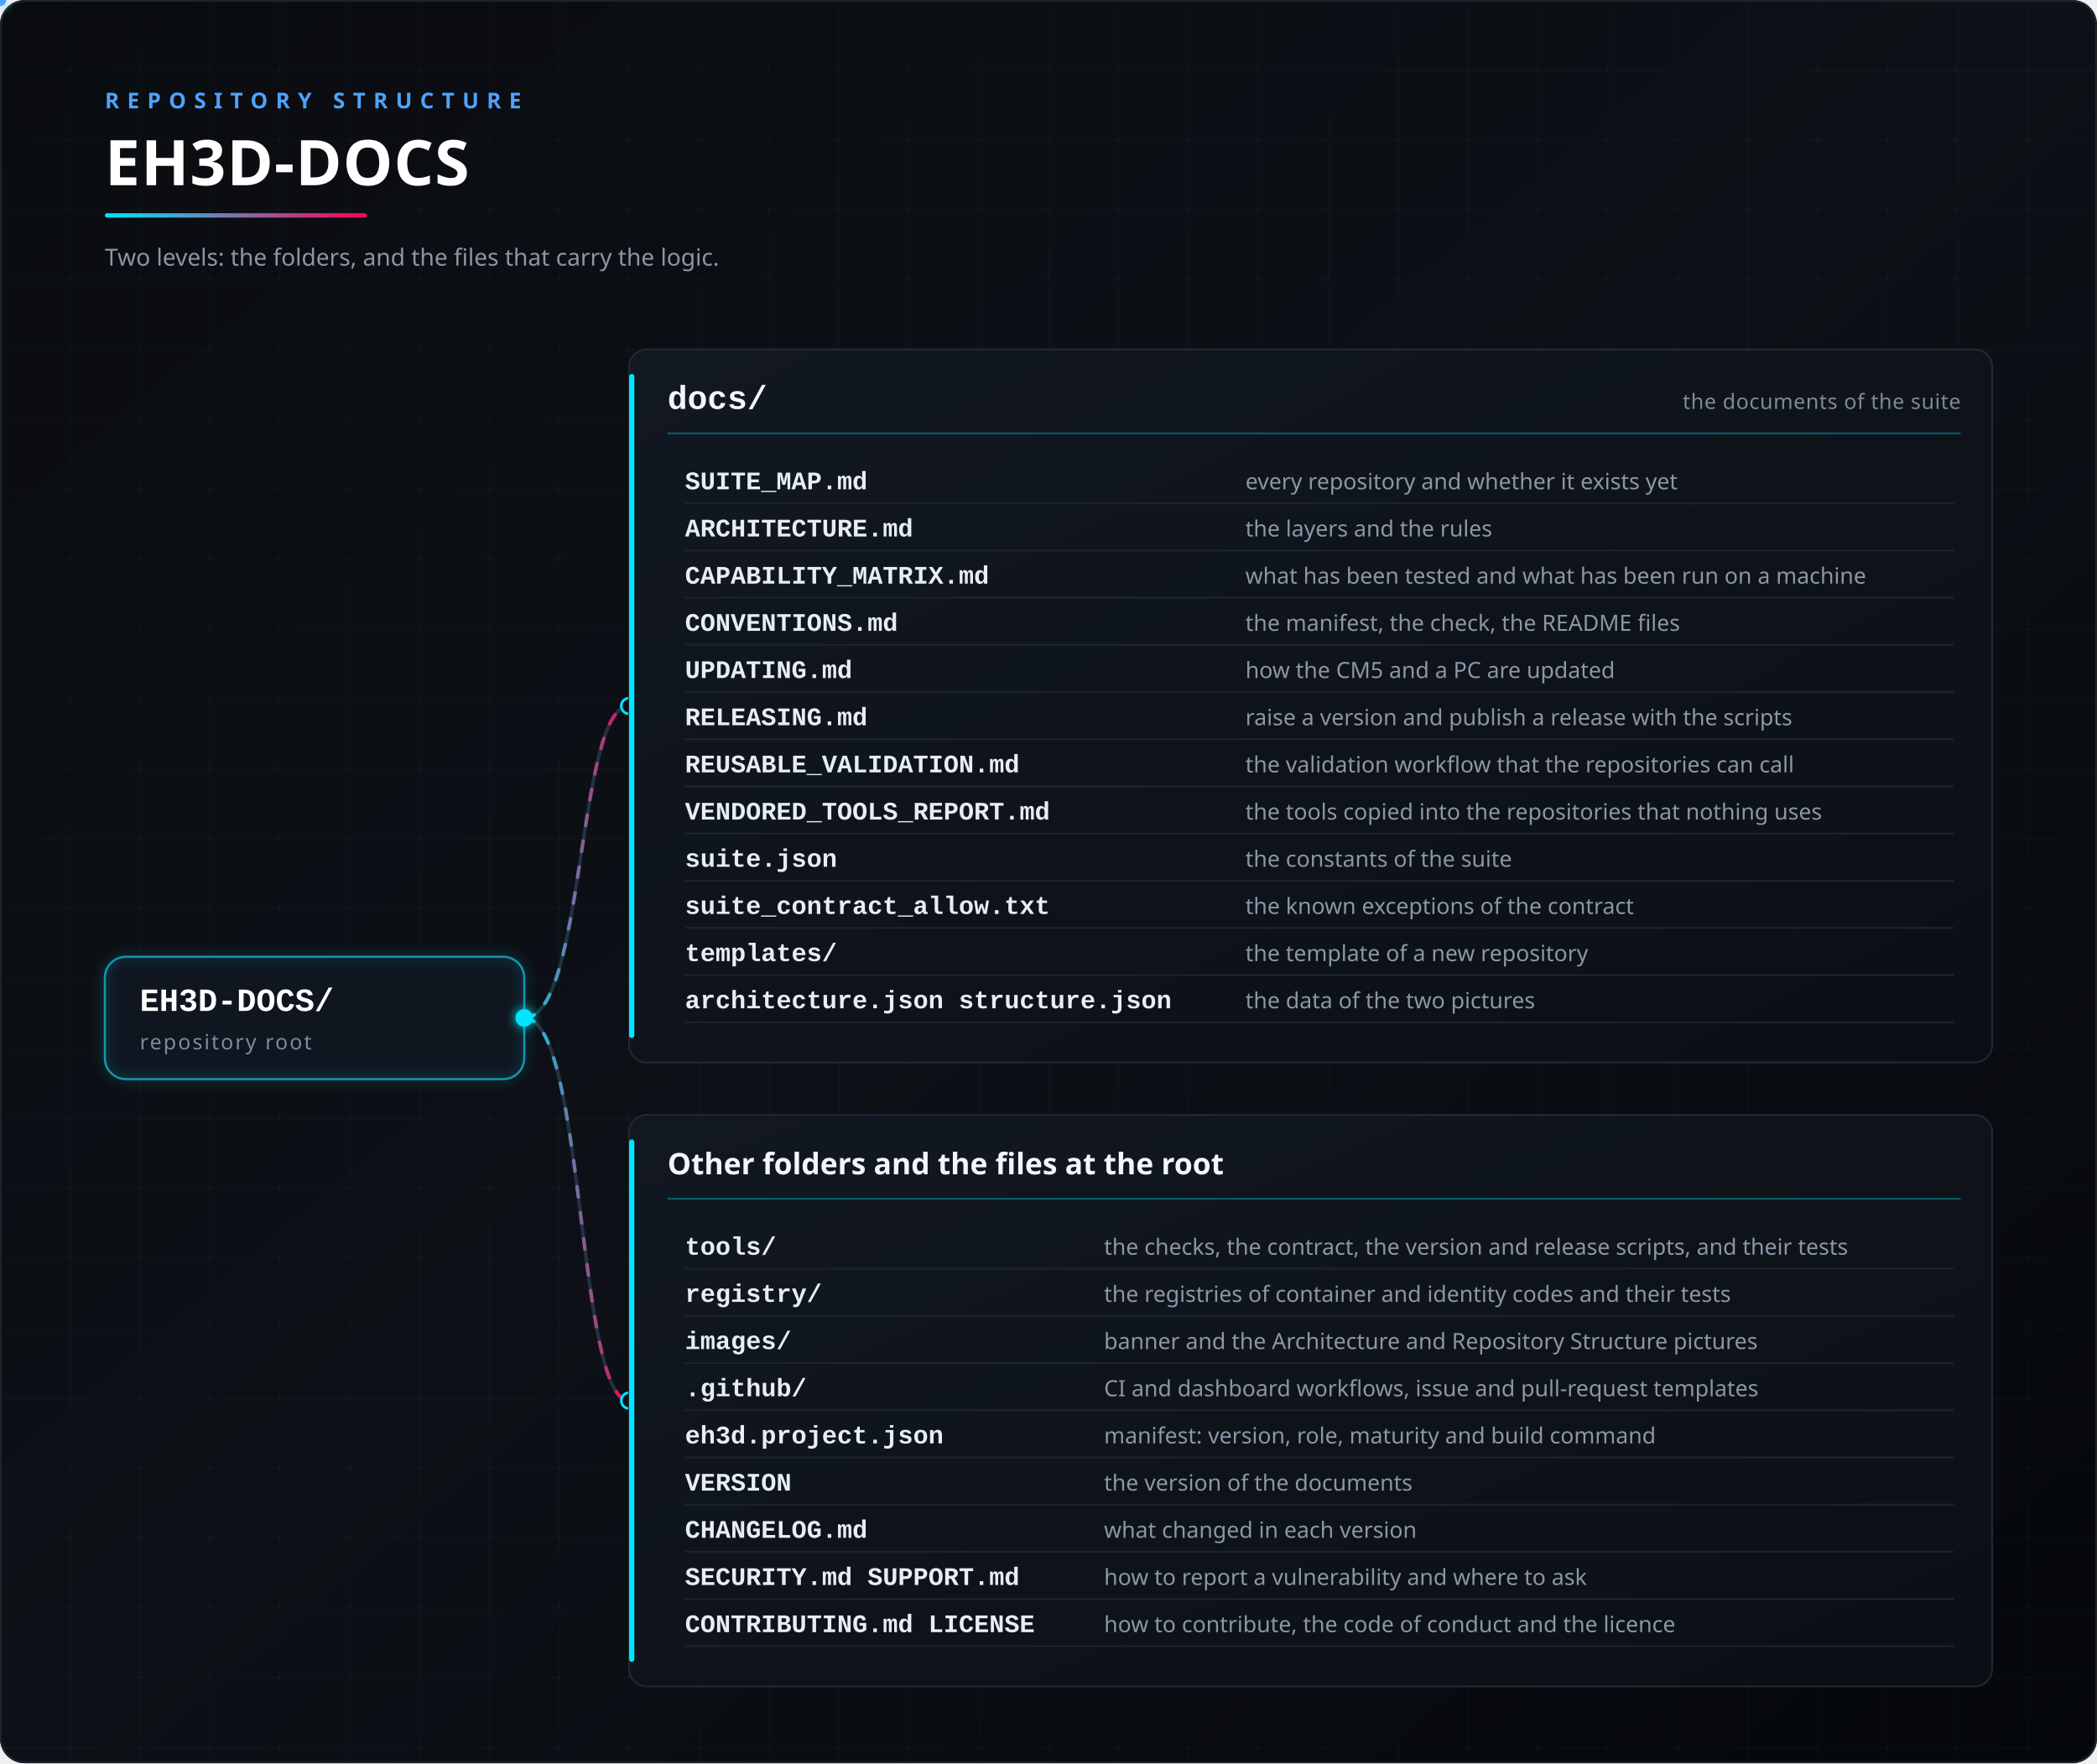
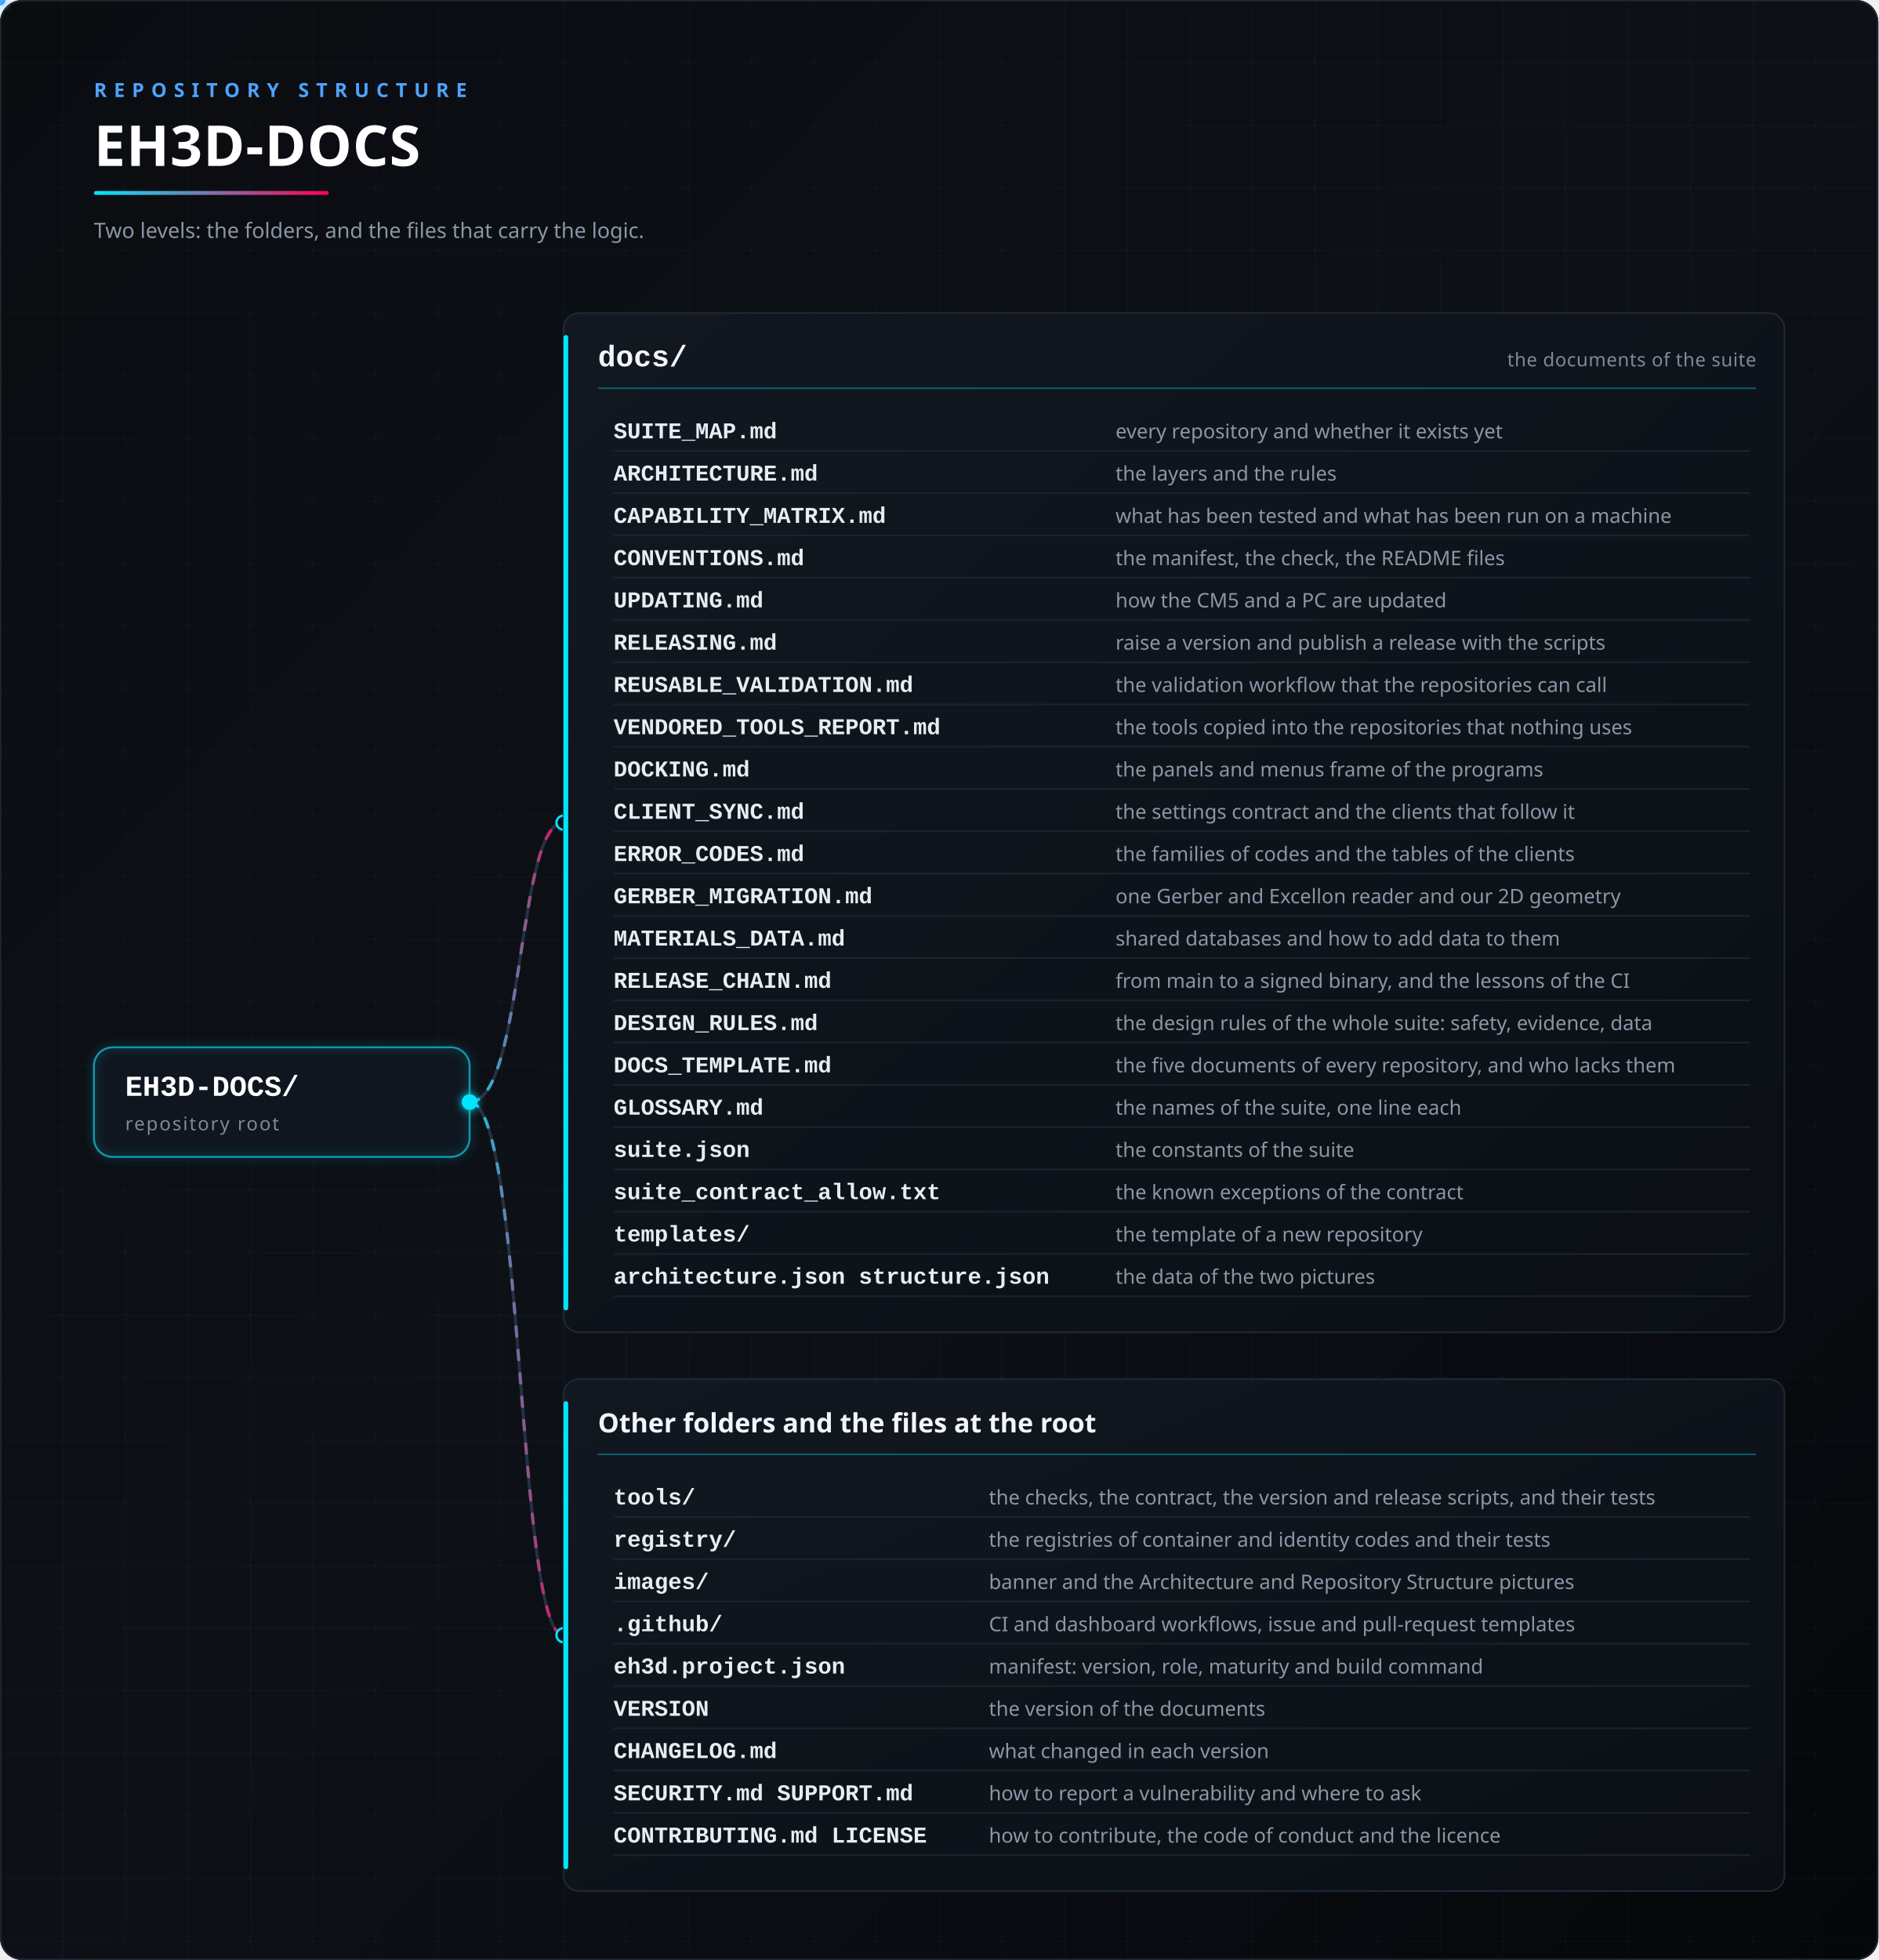
- <svg xmlns="http://www.w3.org/2000/svg" viewBox="0 0 1200 1009" width="100%" role="img" aria-labelledby="t d">
+ <svg xmlns="http://www.w3.org/2000/svg" viewBox="0 0 1200 1252" width="100%" role="img" aria-labelledby="t d">
  <defs>
    <linearGradient id="bg" x1="0" y1="0" x2="1" y2="1">
      <stop offset="0" stop-color="#0A0C10" />
      <stop offset="0.5" stop-color="#0D1117" />
      <stop offset="1" stop-color="#05070A" />
    </linearGradient>
    <linearGradient id="card" x1="0" y1="0" x2="1" y2="1">
      <stop offset="0" stop-color="#121821" />
      <stop offset="1" stop-color="#0B0F15" />
    </linearGradient>
    <linearGradient id="line" x1="0" y1="0" x2="1" y2="0">
      <stop offset="0" stop-color="#00E5FF" />
      <stop offset="1" stop-color="#FF0055" />
    </linearGradient>
    <filter id="glow" x="-50%" y="-50%" width="200%" height="200%">
      <feGaussianBlur stdDeviation="3" result="b" />
      <feMerge>
        <feMergeNode in="b" />
        <feMergeNode in="SourceGraphic" />
      </feMerge>
    </filter>
    <pattern id="grid" width="40" height="40" patternUnits="userSpaceOnUse">
      <path d="M40 0H0V40" fill="none" stroke="#00E5FF" stroke-opacity="0.035" />
      <circle cx="40" cy="40" r="1" fill="#00E5FF" fill-opacity="0.09" />
    </pattern>
  </defs>
-   <rect width="1200" height="1009" rx="14" fill="url(#bg)" />
-   <rect width="1200" height="1009" rx="14" fill="url(#grid)" />
-   <rect x="0.5" y="0.5" width="1199" height="1008" rx="14" fill="none" stroke="#1B2530" />
+   <rect width="1200" height="1252" rx="14" fill="url(#bg)" />
+   <rect width="1200" height="1252" rx="14" fill="url(#grid)" />
+   <rect x="0.5" y="0.5" width="1199" height="1251" rx="14" fill="none" stroke="#1B2530" />
  <text x="60" y="62" font-family="'Segoe UI','Noto Sans','Noto Sans CJK SC','Microsoft YaHei','Yu Gothic','Helvetica Neue',Helvetica,Arial,sans-serif" font-size="12.5" font-weight="600" fill="#4DA3FF" text-anchor="start" letter-spacing="4.5">REPOSITORY STRUCTURE</text>
  <text x="60" y="106" font-family="'Segoe UI','Noto Sans','Noto Sans CJK SC','Microsoft YaHei','Yu Gothic','Helvetica Neue',Helvetica,Arial,sans-serif" font-size="36" font-weight="700" fill="#FFFFFF" text-anchor="start" letter-spacing="0.5">EH3D-DOCS</text>
  <rect x="60" y="122" width="150" height="2.5" rx="1.25" fill="url(#line)">
    <animate attributeName="width" values="40;150;150" keyTimes="0;0.4;1" dur="3s" repeatCount="indefinite" />
  </rect>
  <text x="60" y="152" font-family="'Segoe UI','Noto Sans','Noto Sans CJK SC','Microsoft YaHei','Yu Gothic','Helvetica Neue',Helvetica,Arial,sans-serif" font-size="13.5" font-weight="400" fill="#8A97A6" text-anchor="start">Two levels: the folders, and the files that carry the logic.</text>
-   <path id="c0" d="M300,582.5 C335,582.5 330,404 360,404" fill="none" stroke="#243140" stroke-width="2" />
-   <path d="M300,582.5 C335,582.5 330,404 360,404" fill="none" stroke="url(#line)" stroke-width="2" stroke-linecap="round" stroke-dasharray="6 9" opacity="0.9">
+   <path id="c0" d="M300,704 C335,704 330,525.5 360,525.5" fill="none" stroke="#243140" stroke-width="2" />
+   <path d="M300,704 C335,704 330,525.5 360,525.5" fill="none" stroke="url(#line)" stroke-width="2" stroke-linecap="round" stroke-dasharray="6 9" opacity="0.9">
    <animate attributeName="stroke-dashoffset" from="0" to="-30" dur="1.6s" repeatCount="indefinite" />
  </path>
-   <circle cx="360" cy="404" r="4.5" fill="#0D1117" stroke="#00E5FF" stroke-width="1.5" />
-   <path id="c1" d="M300,582.5 C335,582.5 330,801.5 360,801.5" fill="none" stroke="#243140" stroke-width="2" />
-   <path d="M300,582.5 C335,582.5 330,801.5 360,801.5" fill="none" stroke="url(#line)" stroke-width="2" stroke-linecap="round" stroke-dasharray="6 9" opacity="0.9">
+   <circle cx="360" cy="525.5" r="4.5" fill="#0D1117" stroke="#00E5FF" stroke-width="1.5" />
+   <path id="c1" d="M300,704 C335,704 330,1044.5 360,1044.5" fill="none" stroke="#243140" stroke-width="2" />
+   <path d="M300,704 C335,704 330,1044.5 360,1044.5" fill="none" stroke="url(#line)" stroke-width="2" stroke-linecap="round" stroke-dasharray="6 9" opacity="0.9">
    <animate attributeName="stroke-dashoffset" from="0" to="-30" dur="1.6s" repeatCount="indefinite" />
  </path>
-   <circle cx="360" cy="801.5" r="4.5" fill="#0D1117" stroke="#00E5FF" stroke-width="1.5" />
+   <circle cx="360" cy="1044.5" r="4.5" fill="#0D1117" stroke="#00E5FF" stroke-width="1.5" />
  <circle r="3.5" fill="#00E5FF" filter="url(#glow)">
    <animateMotion dur="3.4s" repeatCount="indefinite">
      <mpath href="#c0" />
    </animateMotion>
  </circle>
  <circle r="3.5" fill="#4DA3FF" filter="url(#glow)">
    <animateMotion dur="4.2s" repeatCount="indefinite">
      <mpath href="#c1" />
    </animateMotion>
  </circle>
-   <rect x="60" y="547.5" width="240" height="70" rx="12" fill="#0F1620" stroke="#2A3A4C" stroke-width="1.2" />
-   <rect x="60" y="547.5" width="240" height="70" rx="12" fill="none" stroke="#00E5FF" stroke-opacity="0.5" stroke-width="1.2" filter="url(#glow)">
+   <rect x="60" y="669" width="240" height="70" rx="12" fill="#0F1620" stroke="#2A3A4C" stroke-width="1.2" />
+   <rect x="60" y="669" width="240" height="70" rx="12" fill="none" stroke="#00E5FF" stroke-opacity="0.5" stroke-width="1.2" filter="url(#glow)">
    <animate attributeName="stroke-opacity" values="0.15;0.6;0.15" dur="3.6s" repeatCount="indefinite" />
  </rect>
-   <text x="80" y="578.5" font-family="'JetBrains Mono','Cascadia Code','SFMono-Regular',Consolas,'Liberation Mono',monospace" font-size="18.5" font-weight="700" fill="#FFFFFF" text-anchor="start">EH3D-DOCS/</text>
-   <text x="80" y="600.5" font-family="'Segoe UI','Noto Sans','Noto Sans CJK SC','Microsoft YaHei','Yu Gothic','Helvetica Neue',Helvetica,Arial,sans-serif" font-size="12" font-weight="400" fill="#7D8A99" text-anchor="start" letter-spacing="1">repository root</text>
-   <circle cx="300" cy="582.5" r="5" fill="#00E5FF" filter="url(#glow)" />
-   <rect x="360" y="200" width="780" height="408" rx="10" fill="url(#card)" stroke="#1E2A36" stroke-width="1" />
-   <rect x="360" y="214" width="3" height="380" rx="1.5" fill="#00E5FF">
+   <text x="80" y="700" font-family="'JetBrains Mono','Cascadia Code','SFMono-Regular',Consolas,'Liberation Mono',monospace" font-size="18.5" font-weight="700" fill="#FFFFFF" text-anchor="start">EH3D-DOCS/</text>
+   <text x="80" y="722" font-family="'Segoe UI','Noto Sans','Noto Sans CJK SC','Microsoft YaHei','Yu Gothic','Helvetica Neue',Helvetica,Arial,sans-serif" font-size="12" font-weight="400" fill="#7D8A99" text-anchor="start" letter-spacing="1">repository root</text>
+   <circle cx="300" cy="704" r="5" fill="#00E5FF" filter="url(#glow)" />
+   <rect x="360" y="200" width="780" height="651" rx="10" fill="url(#card)" stroke="#1E2A36" stroke-width="1" />
+   <rect x="360" y="214" width="3" height="623" rx="1.5" fill="#00E5FF">
    <animate attributeName="opacity" values="0.55;1;0.55" dur="4s" begin="0s" repeatCount="indefinite" />
  </rect>
  <text x="382" y="234" font-family="'JetBrains Mono','Cascadia Code','SFMono-Regular',Consolas,'Liberation Mono',monospace" font-size="19" font-weight="700" fill="#F2F6FA" text-anchor="start">docs/</text>
  <text x="1122" y="234" font-family="'Segoe UI','Noto Sans','Noto Sans CJK SC','Microsoft YaHei','Yu Gothic','Helvetica Neue',Helvetica,Arial,sans-serif" font-size="12" font-weight="400" fill="#7D8A99" text-anchor="end" letter-spacing="0.3">the documents of the suite</text>
  <line x1="382" y1="248" x2="1122" y2="248" stroke="#00E5FF" stroke-opacity="0.35" stroke-width="1" />
  <text x="392" y="280" font-family="'JetBrains Mono','Cascadia Code','SFMono-Regular',Consolas,'Liberation Mono',monospace" font-size="14.5" font-weight="600" fill="#E6EDF3" text-anchor="start">SUITE_MAP.md</text>
  <text x="712.67" y="280" font-family="'Segoe UI','Noto Sans','Noto Sans CJK SC','Microsoft YaHei','Yu Gothic','Helvetica Neue',Helvetica,Arial,sans-serif" font-size="12.8" font-weight="400" fill="#8A97A6" text-anchor="start">every repository and whether it exists yet</text>
  <line x1="392" y1="288" x2="1118" y2="288" stroke="#1A2430" stroke-width="1" />
  <text x="392" y="307" font-family="'JetBrains Mono','Cascadia Code','SFMono-Regular',Consolas,'Liberation Mono',monospace" font-size="14.5" font-weight="600" fill="#E6EDF3" text-anchor="start">ARCHITECTURE.md</text>
  <text x="712.67" y="307" font-family="'Segoe UI','Noto Sans','Noto Sans CJK SC','Microsoft YaHei','Yu Gothic','Helvetica Neue',Helvetica,Arial,sans-serif" font-size="12.8" font-weight="400" fill="#8A97A6" text-anchor="start">the layers and the rules</text>
  <line x1="392" y1="315" x2="1118" y2="315" stroke="#1A2430" stroke-width="1" />
  <text x="392" y="334" font-family="'JetBrains Mono','Cascadia Code','SFMono-Regular',Consolas,'Liberation Mono',monospace" font-size="14.5" font-weight="600" fill="#E6EDF3" text-anchor="start">CAPABILITY_MATRIX.md</text>
  <text x="712.67" y="334" font-family="'Segoe UI','Noto Sans','Noto Sans CJK SC','Microsoft YaHei','Yu Gothic','Helvetica Neue',Helvetica,Arial,sans-serif" font-size="12.8" font-weight="400" fill="#8A97A6" text-anchor="start">what has been tested and what has been run on a machine</text>
  <line x1="392" y1="342" x2="1118" y2="342" stroke="#1A2430" stroke-width="1" />
  <text x="392" y="361" font-family="'JetBrains Mono','Cascadia Code','SFMono-Regular',Consolas,'Liberation Mono',monospace" font-size="14.5" font-weight="600" fill="#E6EDF3" text-anchor="start">CONVENTIONS.md</text>
  <text x="712.67" y="361" font-family="'Segoe UI','Noto Sans','Noto Sans CJK SC','Microsoft YaHei','Yu Gothic','Helvetica Neue',Helvetica,Arial,sans-serif" font-size="12.8" font-weight="400" fill="#8A97A6" text-anchor="start">the manifest, the check, the README files</text>
  <line x1="392" y1="369" x2="1118" y2="369" stroke="#1A2430" stroke-width="1" />
  <text x="392" y="388" font-family="'JetBrains Mono','Cascadia Code','SFMono-Regular',Consolas,'Liberation Mono',monospace" font-size="14.5" font-weight="600" fill="#E6EDF3" text-anchor="start">UPDATING.md</text>
  <text x="712.67" y="388" font-family="'Segoe UI','Noto Sans','Noto Sans CJK SC','Microsoft YaHei','Yu Gothic','Helvetica Neue',Helvetica,Arial,sans-serif" font-size="12.8" font-weight="400" fill="#8A97A6" text-anchor="start">how the CM5 and a PC are updated</text>
  <line x1="392" y1="396" x2="1118" y2="396" stroke="#1A2430" stroke-width="1" />
  <text x="392" y="415" font-family="'JetBrains Mono','Cascadia Code','SFMono-Regular',Consolas,'Liberation Mono',monospace" font-size="14.5" font-weight="600" fill="#E6EDF3" text-anchor="start">RELEASING.md</text>
  <text x="712.67" y="415" font-family="'Segoe UI','Noto Sans','Noto Sans CJK SC','Microsoft YaHei','Yu Gothic','Helvetica Neue',Helvetica,Arial,sans-serif" font-size="12.8" font-weight="400" fill="#8A97A6" text-anchor="start">raise a version and publish a release with the scripts</text>
  <line x1="392" y1="423" x2="1118" y2="423" stroke="#1A2430" stroke-width="1" />
  <text x="392" y="442" font-family="'JetBrains Mono','Cascadia Code','SFMono-Regular',Consolas,'Liberation Mono',monospace" font-size="14.5" font-weight="600" fill="#E6EDF3" text-anchor="start">REUSABLE_VALIDATION.md</text>
  <text x="712.67" y="442" font-family="'Segoe UI','Noto Sans','Noto Sans CJK SC','Microsoft YaHei','Yu Gothic','Helvetica Neue',Helvetica,Arial,sans-serif" font-size="12.8" font-weight="400" fill="#8A97A6" text-anchor="start">the validation workflow that the repositories can call</text>
  <line x1="392" y1="450" x2="1118" y2="450" stroke="#1A2430" stroke-width="1" />
  <text x="392" y="469" font-family="'JetBrains Mono','Cascadia Code','SFMono-Regular',Consolas,'Liberation Mono',monospace" font-size="14.5" font-weight="600" fill="#E6EDF3" text-anchor="start">VENDORED_TOOLS_REPORT.md</text>
  <text x="712.67" y="469" font-family="'Segoe UI','Noto Sans','Noto Sans CJK SC','Microsoft YaHei','Yu Gothic','Helvetica Neue',Helvetica,Arial,sans-serif" font-size="12.8" font-weight="400" fill="#8A97A6" text-anchor="start">the tools copied into the repositories that nothing uses</text>
  <line x1="392" y1="477" x2="1118" y2="477" stroke="#1A2430" stroke-width="1" />
-   <text x="392" y="496" font-family="'JetBrains Mono','Cascadia Code','SFMono-Regular',Consolas,'Liberation Mono',monospace" font-size="14.5" font-weight="600" fill="#E6EDF3" text-anchor="start">suite.json</text>
-   <text x="712.67" y="496" font-family="'Segoe UI','Noto Sans','Noto Sans CJK SC','Microsoft YaHei','Yu Gothic','Helvetica Neue',Helvetica,Arial,sans-serif" font-size="12.8" font-weight="400" fill="#8A97A6" text-anchor="start">the constants of the suite</text>
+   <text x="392" y="496" font-family="'JetBrains Mono','Cascadia Code','SFMono-Regular',Consolas,'Liberation Mono',monospace" font-size="14.5" font-weight="600" fill="#E6EDF3" text-anchor="start">DOCKING.md</text>
+   <text x="712.67" y="496" font-family="'Segoe UI','Noto Sans','Noto Sans CJK SC','Microsoft YaHei','Yu Gothic','Helvetica Neue',Helvetica,Arial,sans-serif" font-size="12.8" font-weight="400" fill="#8A97A6" text-anchor="start">the panels and menus frame of the programs</text>
  <line x1="392" y1="504" x2="1118" y2="504" stroke="#1A2430" stroke-width="1" />
-   <text x="392" y="523" font-family="'JetBrains Mono','Cascadia Code','SFMono-Regular',Consolas,'Liberation Mono',monospace" font-size="14.5" font-weight="600" fill="#E6EDF3" text-anchor="start">suite_contract_allow.txt</text>
-   <text x="712.67" y="523" font-family="'Segoe UI','Noto Sans','Noto Sans CJK SC','Microsoft YaHei','Yu Gothic','Helvetica Neue',Helvetica,Arial,sans-serif" font-size="12.8" font-weight="400" fill="#8A97A6" text-anchor="start">the known exceptions of the contract</text>
+   <text x="392" y="523" font-family="'JetBrains Mono','Cascadia Code','SFMono-Regular',Consolas,'Liberation Mono',monospace" font-size="14.5" font-weight="600" fill="#E6EDF3" text-anchor="start">CLIENT_SYNC.md</text>
+   <text x="712.67" y="523" font-family="'Segoe UI','Noto Sans','Noto Sans CJK SC','Microsoft YaHei','Yu Gothic','Helvetica Neue',Helvetica,Arial,sans-serif" font-size="12.8" font-weight="400" fill="#8A97A6" text-anchor="start">the settings contract and the clients that follow it</text>
  <line x1="392" y1="531" x2="1118" y2="531" stroke="#1A2430" stroke-width="1" />
-   <text x="392" y="550" font-family="'JetBrains Mono','Cascadia Code','SFMono-Regular',Consolas,'Liberation Mono',monospace" font-size="14.5" font-weight="600" fill="#E6EDF3" text-anchor="start">templates/</text>
-   <text x="712.67" y="550" font-family="'Segoe UI','Noto Sans','Noto Sans CJK SC','Microsoft YaHei','Yu Gothic','Helvetica Neue',Helvetica,Arial,sans-serif" font-size="12.8" font-weight="400" fill="#8A97A6" text-anchor="start">the template of a new repository</text>
+   <text x="392" y="550" font-family="'JetBrains Mono','Cascadia Code','SFMono-Regular',Consolas,'Liberation Mono',monospace" font-size="14.5" font-weight="600" fill="#E6EDF3" text-anchor="start">ERROR_CODES.md</text>
+   <text x="712.67" y="550" font-family="'Segoe UI','Noto Sans','Noto Sans CJK SC','Microsoft YaHei','Yu Gothic','Helvetica Neue',Helvetica,Arial,sans-serif" font-size="12.8" font-weight="400" fill="#8A97A6" text-anchor="start">the families of codes and the tables of the clients</text>
  <line x1="392" y1="558" x2="1118" y2="558" stroke="#1A2430" stroke-width="1" />
-   <text x="392" y="577" font-family="'JetBrains Mono','Cascadia Code','SFMono-Regular',Consolas,'Liberation Mono',monospace" font-size="14.5" font-weight="600" fill="#E6EDF3" text-anchor="start">architecture.json  structure.json</text>
-   <text x="712.67" y="577" font-family="'Segoe UI','Noto Sans','Noto Sans CJK SC','Microsoft YaHei','Yu Gothic','Helvetica Neue',Helvetica,Arial,sans-serif" font-size="12.8" font-weight="400" fill="#8A97A6" text-anchor="start">the data of the two pictures</text>
+   <text x="392" y="577" font-family="'JetBrains Mono','Cascadia Code','SFMono-Regular',Consolas,'Liberation Mono',monospace" font-size="14.5" font-weight="600" fill="#E6EDF3" text-anchor="start">GERBER_MIGRATION.md</text>
+   <text x="712.67" y="577" font-family="'Segoe UI','Noto Sans','Noto Sans CJK SC','Microsoft YaHei','Yu Gothic','Helvetica Neue',Helvetica,Arial,sans-serif" font-size="12.8" font-weight="400" fill="#8A97A6" text-anchor="start">one Gerber and Excellon reader and our 2D geometry</text>
  <line x1="392" y1="585" x2="1118" y2="585" stroke="#1A2430" stroke-width="1" />
-   <rect x="360" y="638" width="780" height="327" rx="10" fill="url(#card)" stroke="#1E2A36" stroke-width="1" />
-   <rect x="360" y="652" width="3" height="299" rx="1.5" fill="#00E5FF">
+   <text x="392" y="604" font-family="'JetBrains Mono','Cascadia Code','SFMono-Regular',Consolas,'Liberation Mono',monospace" font-size="14.5" font-weight="600" fill="#E6EDF3" text-anchor="start">MATERIALS_DATA.md</text>
+   <text x="712.67" y="604" font-family="'Segoe UI','Noto Sans','Noto Sans CJK SC','Microsoft YaHei','Yu Gothic','Helvetica Neue',Helvetica,Arial,sans-serif" font-size="12.8" font-weight="400" fill="#8A97A6" text-anchor="start">shared databases and how to add data to them</text>
+   <line x1="392" y1="612" x2="1118" y2="612" stroke="#1A2430" stroke-width="1" />
+   <text x="392" y="631" font-family="'JetBrains Mono','Cascadia Code','SFMono-Regular',Consolas,'Liberation Mono',monospace" font-size="14.5" font-weight="600" fill="#E6EDF3" text-anchor="start">RELEASE_CHAIN.md</text>
+   <text x="712.67" y="631" font-family="'Segoe UI','Noto Sans','Noto Sans CJK SC','Microsoft YaHei','Yu Gothic','Helvetica Neue',Helvetica,Arial,sans-serif" font-size="12.8" font-weight="400" fill="#8A97A6" text-anchor="start">from main to a signed binary, and the lessons of the CI</text>
+   <line x1="392" y1="639" x2="1118" y2="639" stroke="#1A2430" stroke-width="1" />
+   <text x="392" y="658" font-family="'JetBrains Mono','Cascadia Code','SFMono-Regular',Consolas,'Liberation Mono',monospace" font-size="14.5" font-weight="600" fill="#E6EDF3" text-anchor="start">DESIGN_RULES.md</text>
+   <text x="712.67" y="658" font-family="'Segoe UI','Noto Sans','Noto Sans CJK SC','Microsoft YaHei','Yu Gothic','Helvetica Neue',Helvetica,Arial,sans-serif" font-size="12.8" font-weight="400" fill="#8A97A6" text-anchor="start">the design rules of the whole suite: safety, evidence, data</text>
+   <line x1="392" y1="666" x2="1118" y2="666" stroke="#1A2430" stroke-width="1" />
+   <text x="392" y="685" font-family="'JetBrains Mono','Cascadia Code','SFMono-Regular',Consolas,'Liberation Mono',monospace" font-size="14.5" font-weight="600" fill="#E6EDF3" text-anchor="start">DOCS_TEMPLATE.md</text>
+   <text x="712.67" y="685" font-family="'Segoe UI','Noto Sans','Noto Sans CJK SC','Microsoft YaHei','Yu Gothic','Helvetica Neue',Helvetica,Arial,sans-serif" font-size="12.8" font-weight="400" fill="#8A97A6" text-anchor="start">the five documents of every repository, and who lacks them</text>
+   <line x1="392" y1="693" x2="1118" y2="693" stroke="#1A2430" stroke-width="1" />
+   <text x="392" y="712" font-family="'JetBrains Mono','Cascadia Code','SFMono-Regular',Consolas,'Liberation Mono',monospace" font-size="14.5" font-weight="600" fill="#E6EDF3" text-anchor="start">GLOSSARY.md</text>
+   <text x="712.67" y="712" font-family="'Segoe UI','Noto Sans','Noto Sans CJK SC','Microsoft YaHei','Yu Gothic','Helvetica Neue',Helvetica,Arial,sans-serif" font-size="12.8" font-weight="400" fill="#8A97A6" text-anchor="start">the names of the suite, one line each</text>
+   <line x1="392" y1="720" x2="1118" y2="720" stroke="#1A2430" stroke-width="1" />
+   <text x="392" y="739" font-family="'JetBrains Mono','Cascadia Code','SFMono-Regular',Consolas,'Liberation Mono',monospace" font-size="14.5" font-weight="600" fill="#E6EDF3" text-anchor="start">suite.json</text>
+   <text x="712.67" y="739" font-family="'Segoe UI','Noto Sans','Noto Sans CJK SC','Microsoft YaHei','Yu Gothic','Helvetica Neue',Helvetica,Arial,sans-serif" font-size="12.8" font-weight="400" fill="#8A97A6" text-anchor="start">the constants of the suite</text>
+   <line x1="392" y1="747" x2="1118" y2="747" stroke="#1A2430" stroke-width="1" />
+   <text x="392" y="766" font-family="'JetBrains Mono','Cascadia Code','SFMono-Regular',Consolas,'Liberation Mono',monospace" font-size="14.5" font-weight="600" fill="#E6EDF3" text-anchor="start">suite_contract_allow.txt</text>
+   <text x="712.67" y="766" font-family="'Segoe UI','Noto Sans','Noto Sans CJK SC','Microsoft YaHei','Yu Gothic','Helvetica Neue',Helvetica,Arial,sans-serif" font-size="12.8" font-weight="400" fill="#8A97A6" text-anchor="start">the known exceptions of the contract</text>
+   <line x1="392" y1="774" x2="1118" y2="774" stroke="#1A2430" stroke-width="1" />
+   <text x="392" y="793" font-family="'JetBrains Mono','Cascadia Code','SFMono-Regular',Consolas,'Liberation Mono',monospace" font-size="14.5" font-weight="600" fill="#E6EDF3" text-anchor="start">templates/</text>
+   <text x="712.67" y="793" font-family="'Segoe UI','Noto Sans','Noto Sans CJK SC','Microsoft YaHei','Yu Gothic','Helvetica Neue',Helvetica,Arial,sans-serif" font-size="12.8" font-weight="400" fill="#8A97A6" text-anchor="start">the template of a new repository</text>
+   <line x1="392" y1="801" x2="1118" y2="801" stroke="#1A2430" stroke-width="1" />
+   <text x="392" y="820" font-family="'JetBrains Mono','Cascadia Code','SFMono-Regular',Consolas,'Liberation Mono',monospace" font-size="14.5" font-weight="600" fill="#E6EDF3" text-anchor="start">architecture.json  structure.json</text>
+   <text x="712.67" y="820" font-family="'Segoe UI','Noto Sans','Noto Sans CJK SC','Microsoft YaHei','Yu Gothic','Helvetica Neue',Helvetica,Arial,sans-serif" font-size="12.8" font-weight="400" fill="#8A97A6" text-anchor="start">the data of the two pictures</text>
+   <line x1="392" y1="828" x2="1118" y2="828" stroke="#1A2430" stroke-width="1" />
+   <rect x="360" y="881" width="780" height="327" rx="10" fill="url(#card)" stroke="#1E2A36" stroke-width="1" />
+   <rect x="360" y="895" width="3" height="299" rx="1.5" fill="#00E5FF">
    <animate attributeName="opacity" values="0.55;1;0.55" dur="4s" begin="0.6s" repeatCount="indefinite" />
  </rect>
-   <text x="382" y="672" font-family="'Segoe UI','Noto Sans','Noto Sans CJK SC','Microsoft YaHei','Yu Gothic','Helvetica Neue',Helvetica,Arial,sans-serif" font-size="17" font-weight="700" fill="#F2F6FA" text-anchor="start">Other folders and the files at the root</text>
-   <line x1="382" y1="686" x2="1122" y2="686" stroke="#00E5FF" stroke-opacity="0.35" stroke-width="1" />
-   <text x="392" y="718" font-family="'JetBrains Mono','Cascadia Code','SFMono-Regular',Consolas,'Liberation Mono',monospace" font-size="14.5" font-weight="600" fill="#E6EDF3" text-anchor="start">tools/</text>
-   <text x="631.76" y="718" font-family="'Segoe UI','Noto Sans','Noto Sans CJK SC','Microsoft YaHei','Yu Gothic','Helvetica Neue',Helvetica,Arial,sans-serif" font-size="12.8" font-weight="400" fill="#8A97A6" text-anchor="start">the checks, the contract, the version and release scripts, and their tests</text>
-   <line x1="392" y1="726" x2="1118" y2="726" stroke="#1A2430" stroke-width="1" />
-   <text x="392" y="745" font-family="'JetBrains Mono','Cascadia Code','SFMono-Regular',Consolas,'Liberation Mono',monospace" font-size="14.5" font-weight="600" fill="#E6EDF3" text-anchor="start">registry/</text>
-   <text x="631.76" y="745" font-family="'Segoe UI','Noto Sans','Noto Sans CJK SC','Microsoft YaHei','Yu Gothic','Helvetica Neue',Helvetica,Arial,sans-serif" font-size="12.8" font-weight="400" fill="#8A97A6" text-anchor="start">the registries of container and identity codes and their tests</text>
-   <line x1="392" y1="753" x2="1118" y2="753" stroke="#1A2430" stroke-width="1" />
-   <text x="392" y="772" font-family="'JetBrains Mono','Cascadia Code','SFMono-Regular',Consolas,'Liberation Mono',monospace" font-size="14.5" font-weight="600" fill="#E6EDF3" text-anchor="start">images/</text>
-   <text x="631.76" y="772" font-family="'Segoe UI','Noto Sans','Noto Sans CJK SC','Microsoft YaHei','Yu Gothic','Helvetica Neue',Helvetica,Arial,sans-serif" font-size="12.8" font-weight="400" fill="#8A97A6" text-anchor="start">banner and the Architecture and Repository Structure pictures</text>
-   <line x1="392" y1="780" x2="1118" y2="780" stroke="#1A2430" stroke-width="1" />
-   <text x="392" y="799" font-family="'JetBrains Mono','Cascadia Code','SFMono-Regular',Consolas,'Liberation Mono',monospace" font-size="14.5" font-weight="600" fill="#E6EDF3" text-anchor="start">.github/</text>
-   <text x="631.76" y="799" font-family="'Segoe UI','Noto Sans','Noto Sans CJK SC','Microsoft YaHei','Yu Gothic','Helvetica Neue',Helvetica,Arial,sans-serif" font-size="12.8" font-weight="400" fill="#8A97A6" text-anchor="start">CI and dashboard workflows, issue and pull-request templates</text>
-   <line x1="392" y1="807" x2="1118" y2="807" stroke="#1A2430" stroke-width="1" />
-   <text x="392" y="826" font-family="'JetBrains Mono','Cascadia Code','SFMono-Regular',Consolas,'Liberation Mono',monospace" font-size="14.5" font-weight="600" fill="#E6EDF3" text-anchor="start">eh3d.project.json</text>
-   <text x="631.76" y="826" font-family="'Segoe UI','Noto Sans','Noto Sans CJK SC','Microsoft YaHei','Yu Gothic','Helvetica Neue',Helvetica,Arial,sans-serif" font-size="12.8" font-weight="400" fill="#8A97A6" text-anchor="start">manifest: version, role, maturity and build command</text>
-   <line x1="392" y1="834" x2="1118" y2="834" stroke="#1A2430" stroke-width="1" />
-   <text x="392" y="853" font-family="'JetBrains Mono','Cascadia Code','SFMono-Regular',Consolas,'Liberation Mono',monospace" font-size="14.5" font-weight="600" fill="#E6EDF3" text-anchor="start">VERSION</text>
-   <text x="631.76" y="853" font-family="'Segoe UI','Noto Sans','Noto Sans CJK SC','Microsoft YaHei','Yu Gothic','Helvetica Neue',Helvetica,Arial,sans-serif" font-size="12.8" font-weight="400" fill="#8A97A6" text-anchor="start">the version of the documents</text>
-   <line x1="392" y1="861" x2="1118" y2="861" stroke="#1A2430" stroke-width="1" />
-   <text x="392" y="880" font-family="'JetBrains Mono','Cascadia Code','SFMono-Regular',Consolas,'Liberation Mono',monospace" font-size="14.5" font-weight="600" fill="#E6EDF3" text-anchor="start">CHANGELOG.md</text>
-   <text x="631.76" y="880" font-family="'Segoe UI','Noto Sans','Noto Sans CJK SC','Microsoft YaHei','Yu Gothic','Helvetica Neue',Helvetica,Arial,sans-serif" font-size="12.8" font-weight="400" fill="#8A97A6" text-anchor="start">what changed in each version</text>
-   <line x1="392" y1="888" x2="1118" y2="888" stroke="#1A2430" stroke-width="1" />
-   <text x="392" y="907" font-family="'JetBrains Mono','Cascadia Code','SFMono-Regular',Consolas,'Liberation Mono',monospace" font-size="14.5" font-weight="600" fill="#E6EDF3" text-anchor="start">SECURITY.md  SUPPORT.md</text>
-   <text x="631.76" y="907" font-family="'Segoe UI','Noto Sans','Noto Sans CJK SC','Microsoft YaHei','Yu Gothic','Helvetica Neue',Helvetica,Arial,sans-serif" font-size="12.8" font-weight="400" fill="#8A97A6" text-anchor="start">how to report a vulnerability and where to ask</text>
-   <line x1="392" y1="915" x2="1118" y2="915" stroke="#1A2430" stroke-width="1" />
-   <text x="392" y="934" font-family="'JetBrains Mono','Cascadia Code','SFMono-Regular',Consolas,'Liberation Mono',monospace" font-size="14.5" font-weight="600" fill="#E6EDF3" text-anchor="start">CONTRIBUTING.md  LICENSE</text>
-   <text x="631.76" y="934" font-family="'Segoe UI','Noto Sans','Noto Sans CJK SC','Microsoft YaHei','Yu Gothic','Helvetica Neue',Helvetica,Arial,sans-serif" font-size="12.8" font-weight="400" fill="#8A97A6" text-anchor="start">how to contribute, the code of conduct and the licence</text>
-   <line x1="392" y1="942" x2="1118" y2="942" stroke="#1A2430" stroke-width="1" />
+   <text x="382" y="915" font-family="'Segoe UI','Noto Sans','Noto Sans CJK SC','Microsoft YaHei','Yu Gothic','Helvetica Neue',Helvetica,Arial,sans-serif" font-size="17" font-weight="700" fill="#F2F6FA" text-anchor="start">Other folders and the files at the root</text>
+   <line x1="382" y1="929" x2="1122" y2="929" stroke="#00E5FF" stroke-opacity="0.35" stroke-width="1" />
+   <text x="392" y="961" font-family="'JetBrains Mono','Cascadia Code','SFMono-Regular',Consolas,'Liberation Mono',monospace" font-size="14.5" font-weight="600" fill="#E6EDF3" text-anchor="start">tools/</text>
+   <text x="631.76" y="961" font-family="'Segoe UI','Noto Sans','Noto Sans CJK SC','Microsoft YaHei','Yu Gothic','Helvetica Neue',Helvetica,Arial,sans-serif" font-size="12.8" font-weight="400" fill="#8A97A6" text-anchor="start">the checks, the contract, the version and release scripts, and their tests</text>
+   <line x1="392" y1="969" x2="1118" y2="969" stroke="#1A2430" stroke-width="1" />
+   <text x="392" y="988" font-family="'JetBrains Mono','Cascadia Code','SFMono-Regular',Consolas,'Liberation Mono',monospace" font-size="14.5" font-weight="600" fill="#E6EDF3" text-anchor="start">registry/</text>
+   <text x="631.76" y="988" font-family="'Segoe UI','Noto Sans','Noto Sans CJK SC','Microsoft YaHei','Yu Gothic','Helvetica Neue',Helvetica,Arial,sans-serif" font-size="12.8" font-weight="400" fill="#8A97A6" text-anchor="start">the registries of container and identity codes and their tests</text>
+   <line x1="392" y1="996" x2="1118" y2="996" stroke="#1A2430" stroke-width="1" />
+   <text x="392" y="1015" font-family="'JetBrains Mono','Cascadia Code','SFMono-Regular',Consolas,'Liberation Mono',monospace" font-size="14.5" font-weight="600" fill="#E6EDF3" text-anchor="start">images/</text>
+   <text x="631.76" y="1015" font-family="'Segoe UI','Noto Sans','Noto Sans CJK SC','Microsoft YaHei','Yu Gothic','Helvetica Neue',Helvetica,Arial,sans-serif" font-size="12.8" font-weight="400" fill="#8A97A6" text-anchor="start">banner and the Architecture and Repository Structure pictures</text>
+   <line x1="392" y1="1023" x2="1118" y2="1023" stroke="#1A2430" stroke-width="1" />
+   <text x="392" y="1042" font-family="'JetBrains Mono','Cascadia Code','SFMono-Regular',Consolas,'Liberation Mono',monospace" font-size="14.5" font-weight="600" fill="#E6EDF3" text-anchor="start">.github/</text>
+   <text x="631.76" y="1042" font-family="'Segoe UI','Noto Sans','Noto Sans CJK SC','Microsoft YaHei','Yu Gothic','Helvetica Neue',Helvetica,Arial,sans-serif" font-size="12.8" font-weight="400" fill="#8A97A6" text-anchor="start">CI and dashboard workflows, issue and pull-request templates</text>
+   <line x1="392" y1="1050" x2="1118" y2="1050" stroke="#1A2430" stroke-width="1" />
+   <text x="392" y="1069" font-family="'JetBrains Mono','Cascadia Code','SFMono-Regular',Consolas,'Liberation Mono',monospace" font-size="14.5" font-weight="600" fill="#E6EDF3" text-anchor="start">eh3d.project.json</text>
+   <text x="631.76" y="1069" font-family="'Segoe UI','Noto Sans','Noto Sans CJK SC','Microsoft YaHei','Yu Gothic','Helvetica Neue',Helvetica,Arial,sans-serif" font-size="12.8" font-weight="400" fill="#8A97A6" text-anchor="start">manifest: version, role, maturity and build command</text>
+   <line x1="392" y1="1077" x2="1118" y2="1077" stroke="#1A2430" stroke-width="1" />
+   <text x="392" y="1096" font-family="'JetBrains Mono','Cascadia Code','SFMono-Regular',Consolas,'Liberation Mono',monospace" font-size="14.5" font-weight="600" fill="#E6EDF3" text-anchor="start">VERSION</text>
+   <text x="631.76" y="1096" font-family="'Segoe UI','Noto Sans','Noto Sans CJK SC','Microsoft YaHei','Yu Gothic','Helvetica Neue',Helvetica,Arial,sans-serif" font-size="12.8" font-weight="400" fill="#8A97A6" text-anchor="start">the version of the documents</text>
+   <line x1="392" y1="1104" x2="1118" y2="1104" stroke="#1A2430" stroke-width="1" />
+   <text x="392" y="1123" font-family="'JetBrains Mono','Cascadia Code','SFMono-Regular',Consolas,'Liberation Mono',monospace" font-size="14.5" font-weight="600" fill="#E6EDF3" text-anchor="start">CHANGELOG.md</text>
+   <text x="631.76" y="1123" font-family="'Segoe UI','Noto Sans','Noto Sans CJK SC','Microsoft YaHei','Yu Gothic','Helvetica Neue',Helvetica,Arial,sans-serif" font-size="12.8" font-weight="400" fill="#8A97A6" text-anchor="start">what changed in each version</text>
+   <line x1="392" y1="1131" x2="1118" y2="1131" stroke="#1A2430" stroke-width="1" />
+   <text x="392" y="1150" font-family="'JetBrains Mono','Cascadia Code','SFMono-Regular',Consolas,'Liberation Mono',monospace" font-size="14.5" font-weight="600" fill="#E6EDF3" text-anchor="start">SECURITY.md  SUPPORT.md</text>
+   <text x="631.76" y="1150" font-family="'Segoe UI','Noto Sans','Noto Sans CJK SC','Microsoft YaHei','Yu Gothic','Helvetica Neue',Helvetica,Arial,sans-serif" font-size="12.8" font-weight="400" fill="#8A97A6" text-anchor="start">how to report a vulnerability and where to ask</text>
+   <line x1="392" y1="1158" x2="1118" y2="1158" stroke="#1A2430" stroke-width="1" />
+   <text x="392" y="1177" font-family="'JetBrains Mono','Cascadia Code','SFMono-Regular',Consolas,'Liberation Mono',monospace" font-size="14.5" font-weight="600" fill="#E6EDF3" text-anchor="start">CONTRIBUTING.md  LICENSE</text>
+   <text x="631.76" y="1177" font-family="'Segoe UI','Noto Sans','Noto Sans CJK SC','Microsoft YaHei','Yu Gothic','Helvetica Neue',Helvetica,Arial,sans-serif" font-size="12.8" font-weight="400" fill="#8A97A6" text-anchor="start">how to contribute, the code of conduct and the licence</text>
+   <line x1="392" y1="1185" x2="1118" y2="1185" stroke="#1A2430" stroke-width="1" />
</svg>
